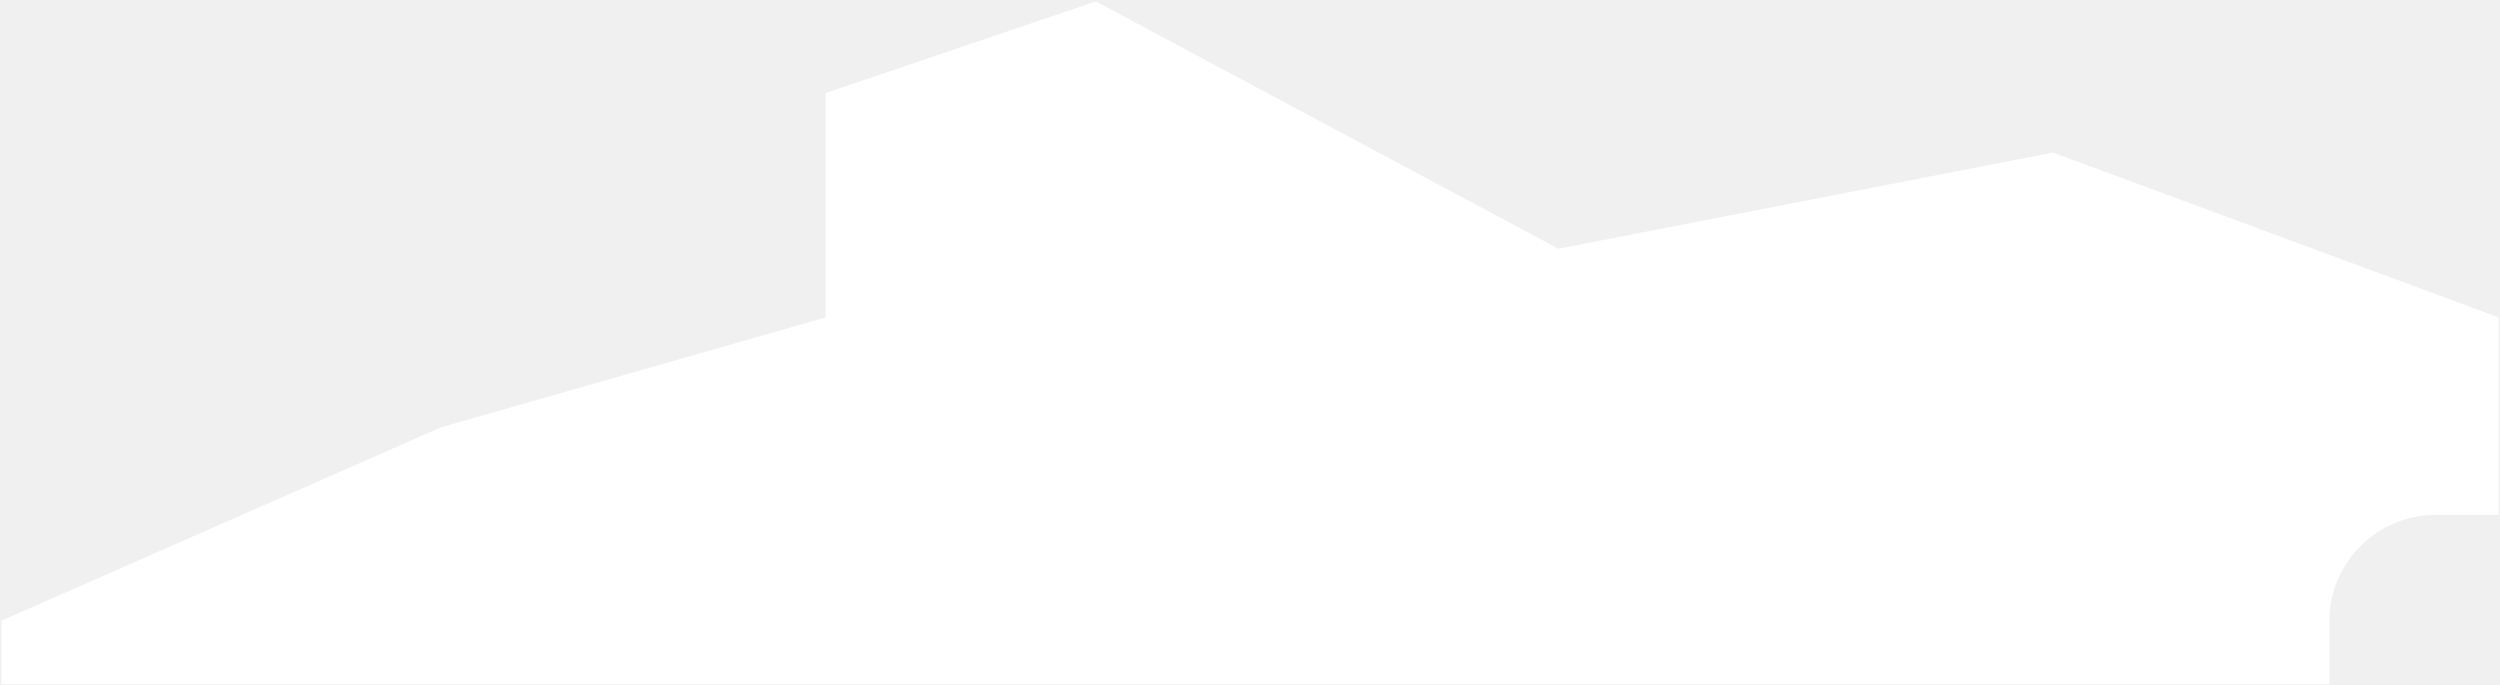
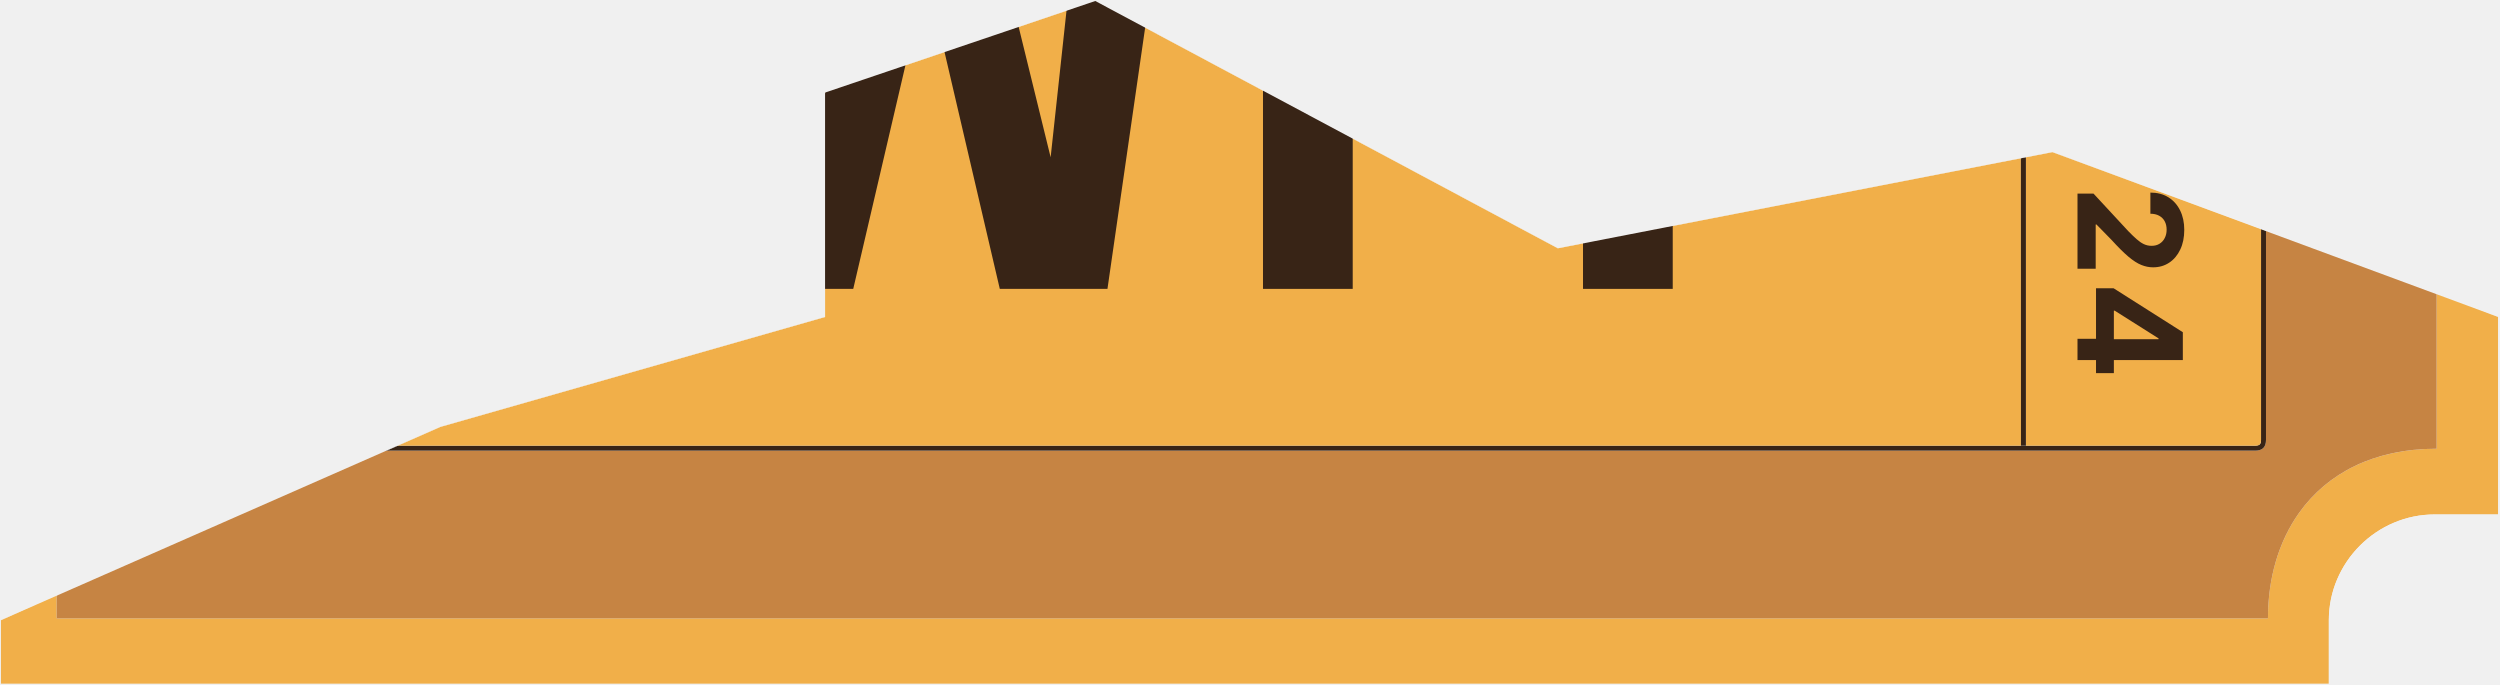
<svg xmlns="http://www.w3.org/2000/svg" width="1260" height="345" viewBox="0 0 1260 345" fill="none">
-   <path d="M1227.36 259.521H1259.36V159.995L1034.72 76.901L785.438 125.373L552.313 0.732L416.131 46.895V159.995L222.246 215.391L0.691 312.852V344.852H1174.03V312.852C1174.03 298.219 1180.04 284.892 1189.72 275.212C1199.4 265.531 1212.73 259.521 1227.36 259.521Z" fill="white" />
+   <mask id="mask0_971_1311" style="mask-type:alpha" maskUnits="userSpaceOnUse" x="0" y="0" width="1260" height="345">
+     <path d="M1227.06 259.288H1259.06V159.763L1034.42 76.669L785.137 125.141L552.012 0.5L415.831 46.663V159.763L221.945 215.159L0.391 312.62V344.62H1173.73V312.62C1173.73 297.987 1179.74 284.66 1189.42 274.98C1199.1 265.299 1212.43 259.288 1227.06 259.288Z" fill="white" />
+   </mask>
+   <g mask="url(#mask0_971_1311)">
+     <path d="M1173.73 -327.382V-359.382H507.557L579.419 -328.339L1142.05 -328.34C1141.05 -275.008 1174.72 -243.34 1228.06 -243.34V146.969L1259.06 159.763V-274.05H1227.06C1212.43 -274.05 1199.1 -280.061 1189.42 -289.741C1179.74 -299.421 1173.73 -312.749 1173.73 -327.382Z" fill="#F1AF49" />
+     <path d="M-15.302 274.979C-5.621 284.659 0.39 297.987 0.39 312.62L28.552 299.711C28.552 259.66 -12.448 226.66 -51.947 226.66L-51.948 -242.84C1.384 -242.84 33.385 -275.007 33.385 -328.339H579.419L507.557 -359.382H32.39H4.057V-328.339C2.057 -307.882 -4.263 -298.562 -13.943 -288.882C-25.584 -278.523 -38.81 -273.382 -53.443 -273.382H-84.943V259.288H-52.942C-38.31 259.288 -24.982 265.299 -15.302 274.979Z" fill="#F1AF49" />
+     <path d="M1227.06 259.288H1259.06V159.763L1228.06 146.969V226.16C1196.2 226.16 1172.91 238.68 1158.84 258.33C1148.41 272.914 1143.05 291.426 1143.05 311.661H28.552V299.711L0.39 312.62V344.62H1173.73V312.62C1173.73 297.987 1179.74 284.659 1189.42 274.979C1199.1 265.298 1212.43 259.288 1227.06 259.288Z" fill="#F1AF49" />
+     <path fill-rule="evenodd" clip-rule="evenodd" d="M28.552 311.661V299.711C28.552 259.66 -12.448 226.66 -51.947 226.66L-51.948 -242.84C1.384 -242.84 33.385 -275.007 33.385 -328.339H579.419L1142.05 -328.34C1141.05 -275.008 1174.72 -243.34 1228.06 -243.34V146.969V226.16C1196.2 226.16 1172.91 238.68 1158.84 258.33C1148.41 272.914 1143.05 291.426 1143.05 311.661H28.552ZM39.557 -241.882H767.925H1136.56C1140.06 -241.882 1142.06 -239.382 1142.06 -236.382V116.278V221.618C1142.06 225.118 1140.56 227.118 1136.56 227.118H194.897H128.557H39.557C36.057 227.118 33.557 224.618 33.557 221.118L33.392 -235.659L33.392 -235.714C33.392 -239.382 36.057 -241.882 39.557 -241.882Z" fill="#C68443" />
+     <path d="M128.557 227.118H194.897L200.551 224.618H157.557H155.057H39.557C37.057 224.618 36.057 223.618 36.057 221.118V-235.659C36.057 -238.382 37.057 -239.382 39.557 -239.382H155.057H157.557H507.557H773.437L767.925 -241.882H39.557C36.057 -241.882 33.392 -239.382 33.392 -235.714L33.392 -235.659L33.557 221.118C33.557 224.618 36.057 227.118 39.557 227.118H128.557Z" fill="#382416" />
+     <path d="M1142.06 221.618V116.278L1139.56 115.358V221.618C1139.56 223.618 1139.06 224.618 1136.56 224.618H1052.06H1021.06H1018.56H507.557H200.551L194.897 227.118H1136.56C1140.56 227.118 1142.06 225.118 1142.06 221.618Z" fill="#382416" />
+     <path d="M1136.56 -241.882H767.925L773.437 -239.382H1018.52H1021.06H1052.06H1136.56C1138.56 -239.382 1139.56 -238.382 1139.56 -236.382V115.358L1142.06 116.278V-236.382C1142.06 -239.382 1140.06 -241.882 1136.56 -241.882Z" fill="#382416" />
+     <path fill-rule="evenodd" clip-rule="evenodd" d="M692.809 -94.135L803.601 -225.7L773.437 -239.382H1018.52V79.761L785.136 125.141L552.011 0.5L522.005 -73.361L692.809 -94.135ZM1021.06 79.267L1034.42 76.669L1052.06 83.16L1139.56 115.358V-236.382C1139.56 -238.382 1138.56 -239.382 1136.56 -239.382H1052.06H1021.06V79.267Z" fill="#F1AF49" />
+     <path fill-rule="evenodd" clip-rule="evenodd" d="M221.944 215.159L415.83 159.763V142.618V46.663L507.557 15.569L552.011 0.5L785.136 125.141L1018.52 79.761L1018.56 224.618H507.557H200.551L221.944 215.159ZM1021.06 79.267V224.618H1052.06H1136.56C1139.06 224.618 1139.56 223.618 1139.56 221.618V115.358L1052.06 83.16L1034.42 76.669L1021.06 79.267Z" fill="#F1AF49" />
+     <path fill-rule="evenodd" clip-rule="evenodd" d="M803.601 -225.7L692.809 -94.135L522.005 -73.361L552.011 0.5L507.557 15.569L415.83 46.663V142.618V159.763L221.944 215.159L200.551 224.618H157.557V-239.382H507.557H773.437L803.601 -225.7ZM155.057 224.618H39.557C37.057 224.618 36.057 223.618 36.057 221.118V-235.659C36.057 -238.382 37.057 -239.382 39.557 -239.382H155.057V224.618Z" fill="#F1AF49" />
+     <path d="M1021.06 224.618V79.267L1018.52 79.761L1018.56 224.618H1021.06Z" fill="#382416" />
+     <path d="M1021.06 79.267V-239.382H1018.52V79.761L1021.06 79.267Z" fill="#382416" />
+     <path d="M155.057 -239.382V224.618H157.557V-239.382H155.057Z" fill="#382416" />
+     <path d="M681.769 -157.382H636.549V145.596H681.769V6.92H797.835V145.596H843.056V-157.382H797.835V-33.779H681.769V-157.382Z" fill="#382416" />
+     <path d="M378.173 145.596L332.057 -157.382H381.799L408.126 79L446.615 -80.507H490.329L529.52 79.273L555.145 -157.382H579.262H601.873L558.159 145.596H503.895L466.976 -12.629L430.034 145.596H378.173Z" fill="#382416" />
+     <path d="M1056.39 145.27H1065.23L1100.15 167.434V175.056H1087.91V170.545L1065.8 156.573H1065.39V188.069H1056.39V145.27ZM1047.06 170.753H1059.09L1063 170.96H1100.15V181.485H1047.06V170.753Z" fill="#382416" />
+     <path d="M1047.06 97.583H1055.14L1072.64 116.481C1074.2 118.088 1075.6 119.436 1076.84 120.525C1078.09 121.631 1079.3 122.469 1080.5 123.039C1081.71 123.61 1083.01 123.895 1084.41 123.895C1085.97 123.895 1087.31 123.541 1088.43 122.832C1089.57 122.124 1090.44 121.156 1091.05 119.929C1091.67 118.702 1091.98 117.31 1091.98 115.755C1091.98 114.131 1091.65 112.713 1091 111.504C1090.34 110.294 1089.4 109.361 1088.17 108.704C1086.94 108.047 1085.48 107.719 1083.79 107.719V97.064C1087.26 97.064 1090.28 97.851 1092.84 99.423C1095.39 100.996 1097.37 103.2 1098.77 106.034C1100.17 108.868 1100.87 112.134 1100.87 115.833C1100.87 119.635 1100.2 122.944 1098.85 125.761C1097.52 128.596 1095.67 130.799 1093.3 132.372C1090.94 133.945 1088.22 134.731 1085.16 134.731C1083.16 134.731 1081.18 134.333 1079.23 133.538C1077.27 132.761 1075.11 131.37 1072.72 129.365C1070.35 127.36 1067.51 124.534 1064.19 120.888L1056.6 113.137H1056.23V135.431H1047.06V97.583Z" fill="#382416" />
+     <path d="M1045.89 64.49C1045.91 60.032 1047 56.195 1049.18 52.98C1051.36 49.783 1054.51 47.321 1058.64 45.592C1062.77 43.881 1067.74 43.035 1073.55 43.052C1079.34 43.052 1084.27 43.907 1088.35 45.618C1092.43 47.346 1095.53 49.809 1097.66 53.006C1099.8 56.221 1100.87 60.049 1100.87 64.49C1100.87 68.932 1099.8 72.751 1097.66 75.948C1095.52 79.163 1092.4 81.634 1088.33 83.363C1084.26 85.091 1079.34 85.946 1073.55 85.929C1067.73 85.929 1062.75 85.065 1058.62 83.337C1054.49 81.626 1051.33 79.172 1049.16 75.975C1046.98 72.777 1045.89 68.949 1045.89 64.49ZM1055.2 64.49C1055.2 67.532 1056.73 69.96 1059.78 71.775C1062.84 73.59 1067.43 74.488 1073.55 74.471C1077.58 74.471 1080.93 74.056 1083.61 73.227C1086.29 72.414 1088.3 71.257 1089.65 69.753C1091 68.267 1091.67 66.513 1091.67 64.49C1091.67 61.466 1090.16 59.047 1087.13 57.232C1084.11 55.417 1079.58 54.501 1073.55 54.484C1069.47 54.484 1066.07 54.89 1063.34 55.703C1060.62 56.532 1058.58 57.699 1057.22 59.202C1055.87 60.706 1055.2 62.468 1055.2 64.49Z" fill="#382416" />
+     <path d="M1047.06 -5.957L1055.14 -5.957L1072.64 12.941C1074.2 14.548 1075.6 15.896 1076.84 16.985C1078.09 18.091 1079.3 18.929 1080.5 19.499C1081.71 20.07 1083.01 20.355 1084.41 20.355C1085.97 20.355 1087.31 20 1088.43 19.292C1089.57 18.583 1090.44 17.616 1091.05 16.389C1091.67 15.162 1091.98 13.77 1091.98 12.215C1091.98 10.59 1091.65 9.173 1091 7.963C1090.34 6.754 1089.4 5.82 1088.17 5.164C1086.94 4.507 1085.48 4.179 1083.79 4.179V-6.476C1087.26 -6.476 1090.28 -5.689 1092.84 -4.117C1095.39 -2.544 1097.37 -0.341 1098.77 2.494C1100.17 5.328 1100.87 8.594 1100.87 12.293C1100.87 16.095 1100.2 19.404 1098.85 22.221C1097.52 25.055 1095.67 27.259 1093.3 28.832C1090.94 30.404 1088.22 31.191 1085.16 31.191C1083.16 31.191 1081.18 30.793 1079.23 29.998C1077.27 29.221 1075.11 27.829 1072.72 25.825C1070.35 23.82 1067.51 20.994 1064.19 17.348L1056.6 9.597H1056.23V31.891H1047.06V-5.957Z" fill="#382416" />
+     <path d="M72.781 8.913L125.872 8.913V20.138L83.436 20.138V20.449L91.057 32.607H81.103L72.781 19.464V8.913Z" fill="#382416" />
+     <path d="M125.873 81.642H117.785L100.287 62.745C98.732 61.137 97.332 59.789 96.088 58.7C94.843 57.594 93.625 56.756 92.432 56.186C91.223 55.615 89.918 55.33 88.518 55.33C86.963 55.33 85.623 55.685 84.5 56.393C83.359 57.102 82.486 58.07 81.882 59.297C81.259 60.524 80.948 61.915 80.948 63.47C80.948 65.095 81.277 66.512 81.933 67.722C82.59 68.931 83.532 69.865 84.759 70.521C85.986 71.178 87.446 71.507 89.14 71.507V82.161C85.666 82.161 82.651 81.375 80.093 79.802C77.535 78.229 75.556 76.026 74.156 73.192C72.757 70.357 72.057 67.091 72.057 63.392C72.057 59.59 72.731 56.281 74.079 53.464C75.409 50.63 77.259 48.426 79.626 46.853C81.994 45.281 84.707 44.495 87.766 44.495C89.771 44.495 91.75 44.892 93.703 45.687C95.656 46.465 97.824 47.856 100.209 49.861C102.577 51.865 105.42 54.691 108.738 58.337L116.334 66.089H116.697V43.794H125.873V81.642Z" fill="#382416" />
+     <path d="M126.599 113.108C126.582 115.839 126.124 118.474 125.225 121.015C124.327 123.538 122.866 125.802 120.844 127.807C118.822 129.811 116.144 131.401 112.808 132.577C109.473 133.735 105.377 134.313 100.52 134.313C96.062 134.296 92.078 133.786 88.57 132.784C85.044 131.764 82.054 130.313 79.6 128.429C77.146 126.528 75.28 124.255 74.001 121.611C72.705 118.967 72.057 116.003 72.057 112.719C72.057 109.177 72.748 106.048 74.13 103.335C75.496 100.622 77.354 98.444 79.704 96.802C82.054 95.143 84.69 94.141 87.611 93.795V104.865C85.761 105.297 84.31 106.204 83.255 107.587C82.201 108.969 81.674 110.68 81.674 112.719C81.674 116.176 83.178 118.803 86.185 120.6C89.192 122.38 93.279 123.287 98.447 123.322V122.959C96.874 122.164 95.534 121.093 94.428 119.745C93.305 118.379 92.45 116.833 91.862 115.104C91.257 113.359 90.955 111.518 90.955 109.583C90.955 106.437 91.698 103.638 93.184 101.183C94.653 98.729 96.675 96.794 99.25 95.377C101.825 93.96 104.772 93.251 108.09 93.251C111.685 93.251 114.882 94.089 117.682 95.766C120.481 97.425 122.676 99.749 124.266 102.739C125.839 105.711 126.617 109.168 126.599 113.108ZM117.785 113.16C117.785 111.432 117.371 109.885 116.541 108.52C115.711 107.155 114.588 106.083 113.171 105.305C111.754 104.528 110.164 104.139 108.401 104.139C106.638 104.139 105.057 104.528 103.657 105.305C102.257 106.066 101.143 107.12 100.313 108.468C99.484 109.816 99.069 111.354 99.069 113.082C99.069 114.378 99.311 115.58 99.795 116.686C100.278 117.774 100.952 118.734 101.817 119.563C102.681 120.375 103.683 121.015 104.824 121.481C105.947 121.948 107.148 122.181 108.427 122.181C110.138 122.181 111.702 121.793 113.119 121.015C114.536 120.22 115.668 119.148 116.515 117.8C117.362 116.435 117.785 114.888 117.785 113.16Z" fill="#382416" />
+     <path d="M127.04 166.576C127.023 171.035 125.925 174.872 123.748 178.086C121.57 181.283 118.416 183.746 114.286 185.474C110.155 187.185 105.187 188.032 99.38 188.015C93.59 188.015 88.656 187.159 84.578 185.448C80.499 183.72 77.397 181.258 75.271 178.06C73.128 174.846 72.057 171.018 72.057 166.576C72.057 162.135 73.128 158.315 75.271 155.118C77.414 151.904 80.525 149.432 84.603 147.704C88.665 145.976 93.59 145.12 99.38 145.138C105.204 145.138 110.181 146.002 114.312 147.73C118.442 149.441 121.596 151.895 123.774 155.092C125.951 158.289 127.04 162.118 127.04 166.576ZM117.733 166.576C117.733 163.535 116.204 161.106 113.145 159.292C110.086 157.477 105.498 156.579 99.38 156.596C95.353 156.596 92 157.011 89.322 157.84C86.643 158.652 84.629 159.81 83.281 161.314C81.933 162.8 81.259 164.554 81.259 166.576C81.259 169.601 82.772 172.02 85.796 173.835C88.82 175.649 93.348 176.565 99.38 176.583C103.458 176.583 106.863 176.177 109.594 175.364C112.307 174.535 114.346 173.368 115.711 171.865C117.059 170.361 117.733 168.598 117.733 166.576Z" fill="#382416" />
+   </g>
</svg>
